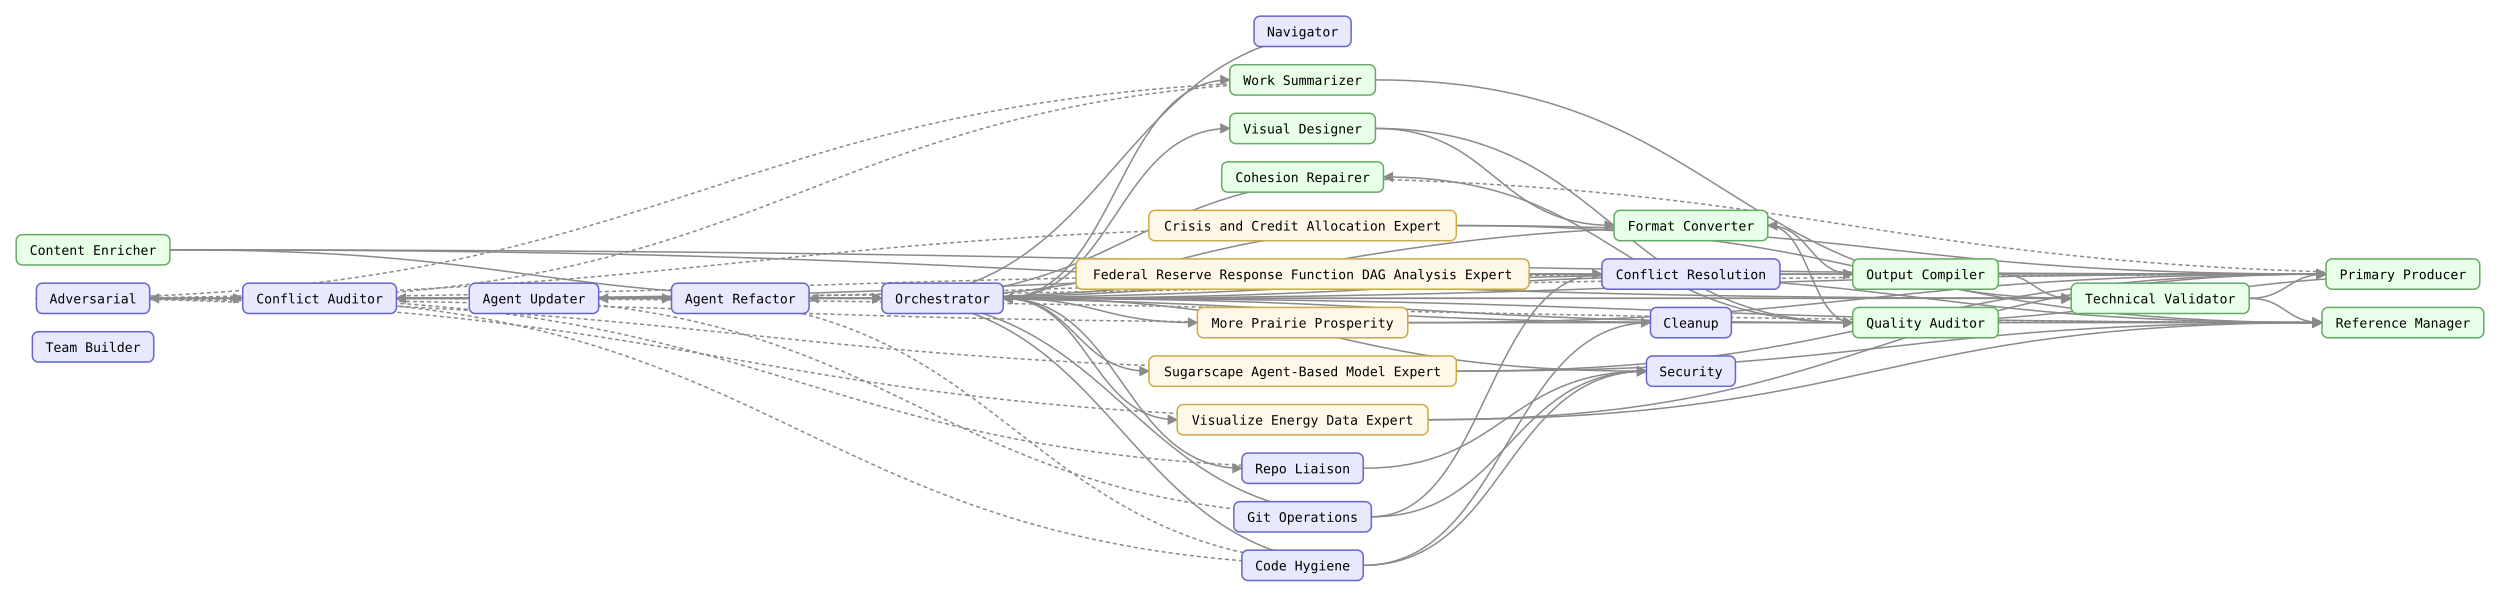
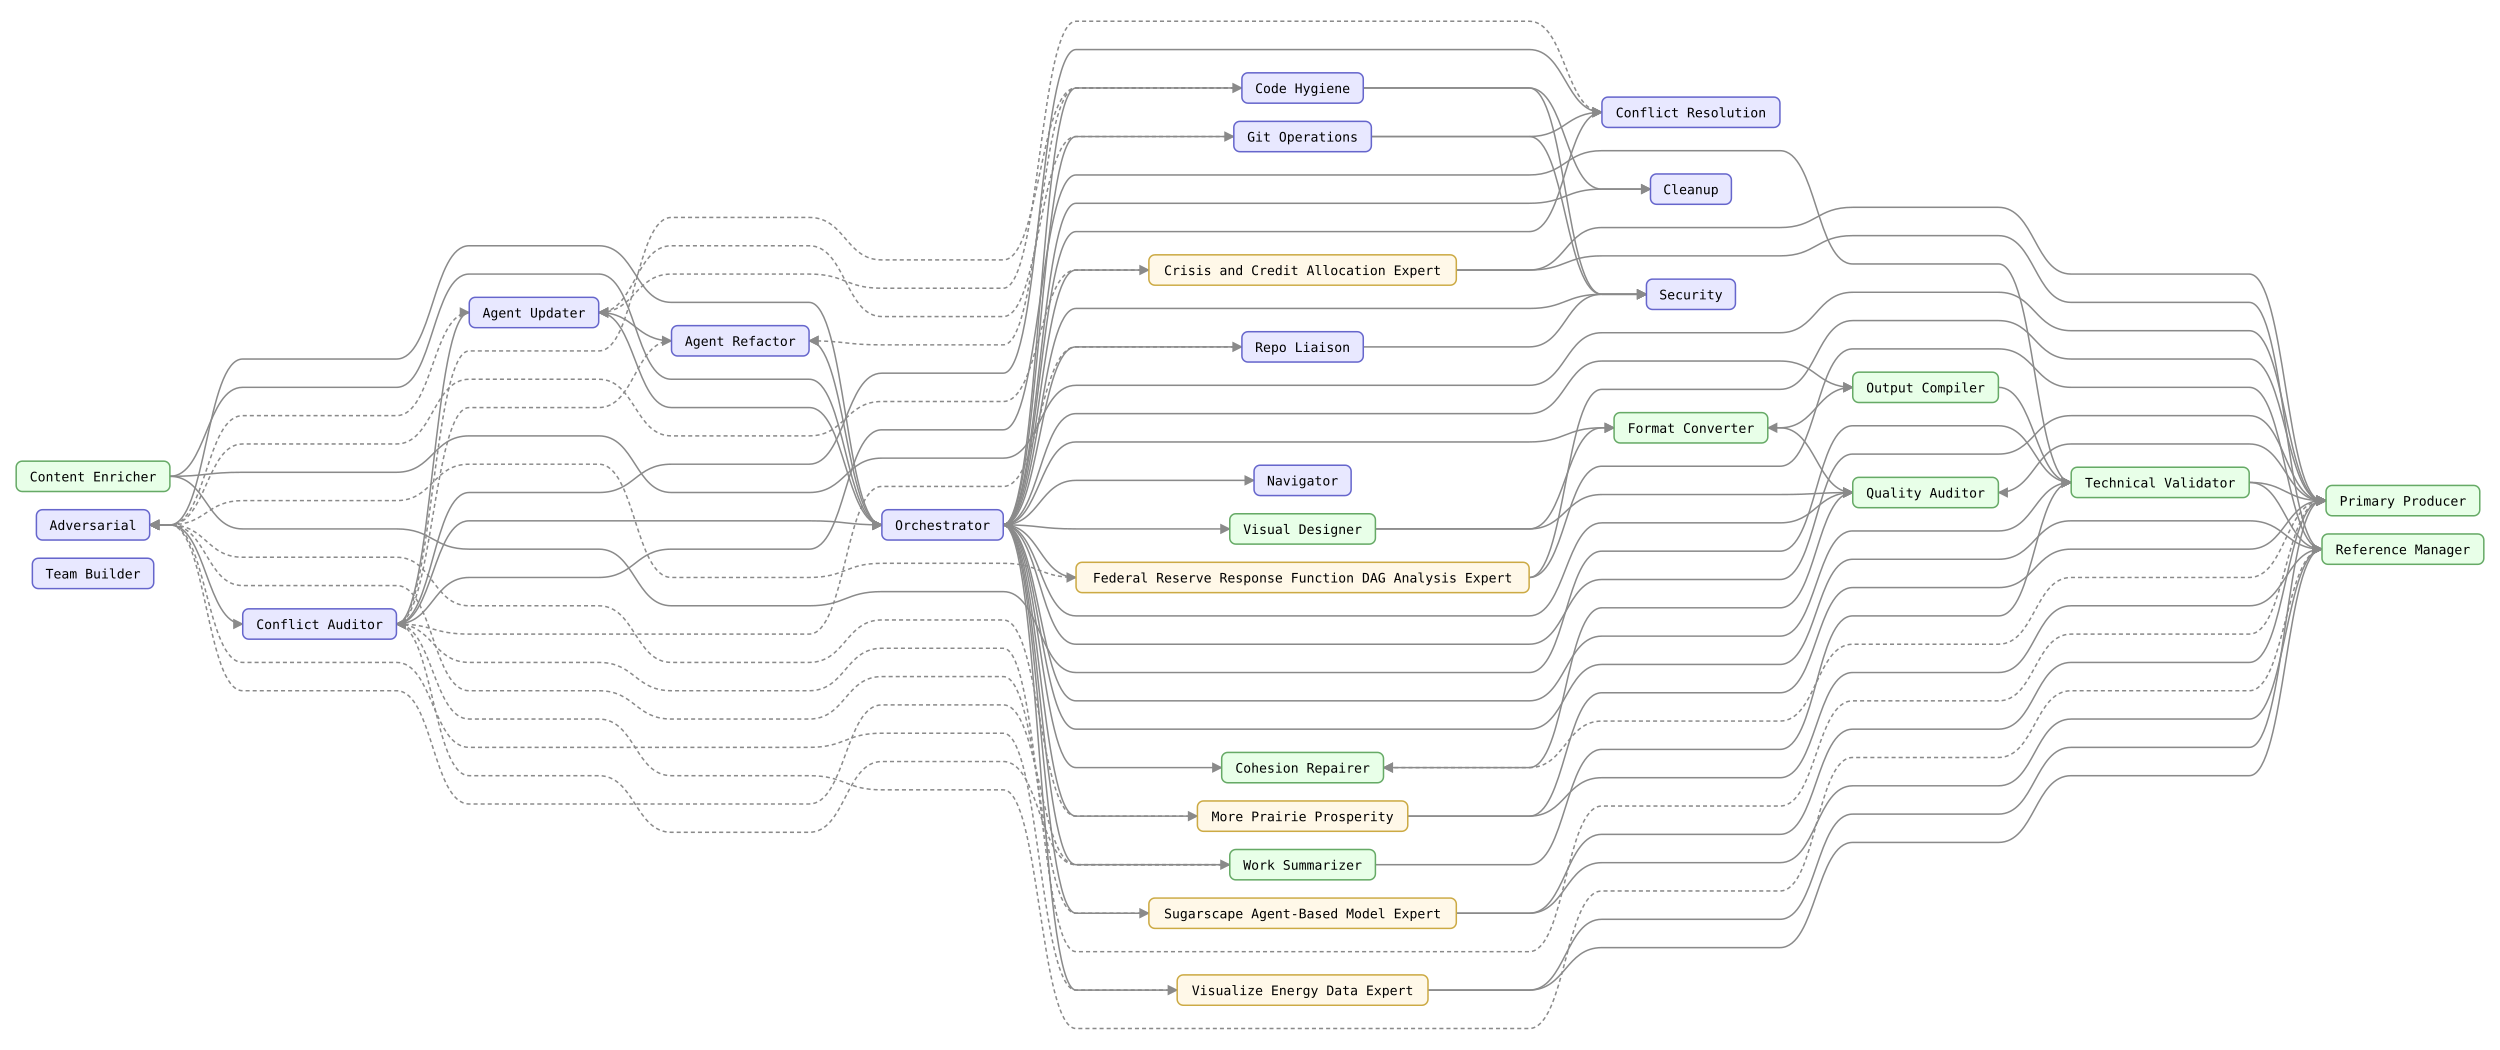
- <svg xmlns="http://www.w3.org/2000/svg" viewBox="0 0 2472 590" width="2472" height="590" font-family="monospace">
+ <svg xmlns="http://www.w3.org/2000/svg" viewBox="0 0 2472 1038" width="2472" height="1038" font-family="monospace">
  <defs>
    <marker id="arrow" viewBox="0 0 10 10" refX="9" refY="5" markerWidth="7" markerHeight="7" orient="auto-start-reverse">
      <polygon points="0,0 10,5 0,10" fill="#8a8a8a" />
    </marker>
  </defs>
-   <path d="M148,295 C194,295 194,295 240,295" fill="none" stroke="#8a8a8a" stroke-width="1.5" marker-end="url(#arrow)" />
-   <path d="M148,295 C510,295 510,295 872,295" fill="none" stroke="#8a8a8a" stroke-width="1.5" marker-start="url(#arrow)" marker-end="url(#arrow)" />
-   <path d="M800,295 C520,295 520,295 240,295" fill="none" stroke="#8a8a8a" stroke-width="1.5" stroke-dasharray="4,3" marker-end="url(#arrow)" />
-   <path d="M800,295 C836,295 836,295 872,295" fill="none" stroke="#8a8a8a" stroke-width="1.5" marker-start="url(#arrow)" marker-end="url(#arrow)" />
-   <path d="M592,295 C314,295 314,295 36,295" fill="none" stroke="#8a8a8a" stroke-width="1.5" stroke-dasharray="4,3" marker-end="url(#arrow)" />
-   <path d="M592,295 C628,295 628,295 664,295" fill="none" stroke="#8a8a8a" stroke-width="1.5" marker-end="url(#arrow)" />
-   <path d="M592,295 C416,295 416,295 240,295" fill="none" stroke="#8a8a8a" stroke-width="1.5" marker-start="url(#arrow)" marker-end="url(#arrow)" />
-   <path d="M592,295 C732,295 732,295 872,295" fill="none" stroke="#8a8a8a" stroke-width="1.5" marker-start="url(#arrow)" marker-end="url(#arrow)" />
-   <path d="M1712,319 C1292,319 1292,295 872,295" fill="none" stroke="#8a8a8a" stroke-width="1.5" marker-start="url(#arrow)" marker-end="url(#arrow)" />
-   <path d="M1348,559 C1006,559 1006,295 664,295" fill="none" stroke="#8a8a8a" stroke-width="1.5" stroke-dasharray="4,3" marker-end="url(#arrow)" />
-   <path d="M1348,559 C1490,559 1490,319 1632,319" fill="none" stroke="#8a8a8a" stroke-width="1.5" marker-end="url(#arrow)" />
-   <path d="M1348,559 C794,559 794,295 240,295" fill="none" stroke="#8a8a8a" stroke-width="1.5" stroke-dasharray="4,3" marker-end="url(#arrow)" />
-   <path d="M1348,559 C1110,559 1110,295 872,295" fill="none" stroke="#8a8a8a" stroke-width="1.5" marker-start="url(#arrow)" marker-end="url(#arrow)" />
-   <path d="M1348,559 C1488,559 1488,367 1628,367" fill="none" stroke="#8a8a8a" stroke-width="1.5" marker-end="url(#arrow)" />
-   <path d="M1368,175 C1120,175 1120,295 872,295" fill="none" stroke="#8a8a8a" stroke-width="1.5" marker-start="url(#arrow)" marker-end="url(#arrow)" />
-   <path d="M1368,175 C1600,175 1600,319 1832,319" fill="none" stroke="#8a8a8a" stroke-width="1.5" marker-start="url(#arrow)" marker-end="url(#arrow)" />
-   <path d="M392,295 C988,295 988,271 1584,271" fill="none" stroke="#8a8a8a" stroke-width="1.5" marker-end="url(#arrow)" />
-   <path d="M392,295 C632,295 632,295 872,295" fill="none" stroke="#8a8a8a" stroke-width="1.5" marker-start="url(#arrow)" marker-end="url(#arrow)" />
-   <path d="M392,295 C1220,295 1220,295 2048,295" fill="none" stroke="#8a8a8a" stroke-width="1.5" marker-start="url(#arrow)" marker-end="url(#arrow)" />
-   <path d="M1760,271 C1112,271 1112,295 464,295" fill="none" stroke="#8a8a8a" stroke-width="1.5" stroke-dasharray="4,3" marker-end="url(#arrow)" />
-   <path d="M1760,271 C1316,271 1316,295 872,295" fill="none" stroke="#8a8a8a" stroke-width="1.5" marker-start="url(#arrow)" marker-end="url(#arrow)" />
-   <path d="M168,247 C520,247 520,295 872,295" fill="none" stroke="#8a8a8a" stroke-width="1.5" marker-end="url(#arrow)" />
-   <path d="M168,247 C1234,247 1234,271 2300,271" fill="none" stroke="#8a8a8a" stroke-width="1.5" marker-end="url(#arrow)" />
-   <path d="M168,247 C1108,247 1108,295 2048,295" fill="none" stroke="#8a8a8a" stroke-width="1.5" marker-end="url(#arrow)" />
-   <path d="M1440,223 C738,223 738,295 36,295" fill="none" stroke="#8a8a8a" stroke-width="1.5" stroke-dasharray="4,3" marker-end="url(#arrow)" />
-   <path d="M1440,223 C1156,223 1156,295 872,295" fill="none" stroke="#8a8a8a" stroke-width="1.5" marker-start="url(#arrow)" marker-end="url(#arrow)" />
-   <path d="M1440,223 C1870,223 1870,271 2300,271" fill="none" stroke="#8a8a8a" stroke-width="1.5" marker-end="url(#arrow)" />
-   <path d="M1440,223 C1868,223 1868,319 2296,319" fill="none" stroke="#8a8a8a" stroke-width="1.5" marker-end="url(#arrow)" />
-   <path d="M1512,271 C774,271 774,295 36,295" fill="none" stroke="#8a8a8a" stroke-width="1.5" stroke-dasharray="4,3" marker-end="url(#arrow)" />
-   <path d="M1512,271 C1192,271 1192,295 872,295" fill="none" stroke="#8a8a8a" stroke-width="1.5" marker-start="url(#arrow)" marker-end="url(#arrow)" />
-   <path d="M1512,271 C1906,271 1906,271 2300,271" fill="none" stroke="#8a8a8a" stroke-width="1.5" marker-end="url(#arrow)" />
-   <path d="M1512,271 C1904,271 1904,319 2296,319" fill="none" stroke="#8a8a8a" stroke-width="1.5" marker-end="url(#arrow)" />
-   <path d="M1748,223 C1310,223 1310,295 872,295" fill="none" stroke="#8a8a8a" stroke-width="1.5" marker-start="url(#arrow)" marker-end="url(#arrow)" />
-   <path d="M1748,223 C1790,223 1790,271 1832,271" fill="none" stroke="#8a8a8a" stroke-width="1.5" marker-start="url(#arrow)" marker-end="url(#arrow)" />
-   <path d="M1748,223 C1790,223 1790,319 1832,319" fill="none" stroke="#8a8a8a" stroke-width="1.5" marker-end="url(#arrow)" />
-   <path d="M1356,511 C910,511 910,295 464,295" fill="none" stroke="#8a8a8a" stroke-width="1.5" stroke-dasharray="4,3" marker-end="url(#arrow)" />
-   <path d="M1356,511 C1470,511 1470,271 1584,271" fill="none" stroke="#8a8a8a" stroke-width="1.5" marker-end="url(#arrow)" />
-   <path d="M1356,511 C1114,511 1114,295 872,295" fill="none" stroke="#8a8a8a" stroke-width="1.5" marker-start="url(#arrow)" marker-end="url(#arrow)" />
-   <path d="M1356,511 C1492,511 1492,367 1628,367" fill="none" stroke="#8a8a8a" stroke-width="1.5" marker-end="url(#arrow)" />
-   <path d="M1336,31 C1104,31 1104,295 872,295" fill="none" stroke="#8a8a8a" stroke-width="1.5" marker-start="url(#arrow)" marker-end="url(#arrow)" />
-   <path d="M992,295 C1412,295 1412,271 1832,271" fill="none" stroke="#8a8a8a" stroke-width="1.5" marker-start="url(#arrow)" marker-end="url(#arrow)" />
-   <path d="M992,295 C1088,295 1088,319 1184,319" fill="none" stroke="#8a8a8a" stroke-width="1.5" marker-start="url(#arrow)" marker-end="url(#arrow)" />
-   <path d="M992,295 C1646,295 1646,271 2300,271" fill="none" stroke="#8a8a8a" stroke-width="1.5" marker-start="url(#arrow)" marker-end="url(#arrow)" />
-   <path d="M992,295 C1412,295 1412,319 1832,319" fill="none" stroke="#8a8a8a" stroke-width="1.5" marker-start="url(#arrow)" marker-end="url(#arrow)" />
-   <path d="M992,295 C1644,295 1644,319 2296,319" fill="none" stroke="#8a8a8a" stroke-width="1.5" marker-start="url(#arrow)" marker-end="url(#arrow)" />
-   <path d="M992,295 C1110,295 1110,463 1228,463" fill="none" stroke="#8a8a8a" stroke-width="1.5" marker-start="url(#arrow)" marker-end="url(#arrow)" />
-   <path d="M992,295 C1310,295 1310,367 1628,367" fill="none" stroke="#8a8a8a" stroke-width="1.5" marker-start="url(#arrow)" marker-end="url(#arrow)" />
-   <path d="M992,295 C1064,295 1064,367 1136,367" fill="none" stroke="#8a8a8a" stroke-width="1.5" marker-start="url(#arrow)" marker-end="url(#arrow)" />
-   <path d="M992,295 C1520,295 1520,295 2048,295" fill="none" stroke="#8a8a8a" stroke-width="1.5" marker-start="url(#arrow)" marker-end="url(#arrow)" />
-   <path d="M992,295 C1104,295 1104,127 1216,127" fill="none" stroke="#8a8a8a" stroke-width="1.5" marker-start="url(#arrow)" marker-end="url(#arrow)" />
-   <path d="M992,295 C1078,295 1078,415 1164,415" fill="none" stroke="#8a8a8a" stroke-width="1.5" marker-start="url(#arrow)" marker-end="url(#arrow)" />
-   <path d="M992,295 C1104,295 1104,79 1216,79" fill="none" stroke="#8a8a8a" stroke-width="1.5" marker-start="url(#arrow)" marker-end="url(#arrow)" />
-   <path d="M1976,271 C2012,271 2012,295 2048,295" fill="none" stroke="#8a8a8a" stroke-width="1.5" marker-end="url(#arrow)" />
-   <path d="M1392,319 C714,319 714,295 36,295" fill="none" stroke="#8a8a8a" stroke-width="1.5" stroke-dasharray="4,3" marker-end="url(#arrow)" />
-   <path d="M1392,319 C1846,319 1846,271 2300,271" fill="none" stroke="#8a8a8a" stroke-width="1.5" marker-end="url(#arrow)" />
-   <path d="M1392,319 C1844,319 1844,319 2296,319" fill="none" stroke="#8a8a8a" stroke-width="1.5" marker-end="url(#arrow)" />
-   <path d="M2452,271 C1830,271 1830,175 1208,175" fill="none" stroke="#8a8a8a" stroke-width="1.5" stroke-dasharray="4,3" marker-end="url(#arrow)" />
-   <path d="M2452,271 C1346,271 1346,295 240,295" fill="none" stroke="#8a8a8a" stroke-width="1.5" stroke-dasharray="4,3" marker-end="url(#arrow)" />
-   <path d="M2452,271 C2142,271 2142,319 1832,319" fill="none" stroke="#8a8a8a" stroke-width="1.5" marker-start="url(#arrow)" marker-end="url(#arrow)" />
-   <path d="M2456,319 C1348,319 1348,295 240,295" fill="none" stroke="#8a8a8a" stroke-width="1.5" stroke-dasharray="4,3" marker-end="url(#arrow)" />
-   <path d="M1348,463 C794,463 794,295 240,295" fill="none" stroke="#8a8a8a" stroke-width="1.5" stroke-dasharray="4,3" marker-end="url(#arrow)" />
-   <path d="M1348,463 C1488,463 1488,367 1628,367" fill="none" stroke="#8a8a8a" stroke-width="1.5" marker-end="url(#arrow)" />
-   <path d="M1440,367 C738,367 738,295 36,295" fill="none" stroke="#8a8a8a" stroke-width="1.5" stroke-dasharray="4,3" marker-end="url(#arrow)" />
-   <path d="M1440,367 C1870,367 1870,271 2300,271" fill="none" stroke="#8a8a8a" stroke-width="1.5" marker-end="url(#arrow)" />
-   <path d="M1440,367 C1868,367 1868,319 2296,319" fill="none" stroke="#8a8a8a" stroke-width="1.5" marker-end="url(#arrow)" />
-   <path d="M2224,295 C2262,295 2262,271 2300,271" fill="none" stroke="#8a8a8a" stroke-width="1.5" marker-end="url(#arrow)" />
-   <path d="M2224,295 C2260,295 2260,319 2296,319" fill="none" stroke="#8a8a8a" stroke-width="1.5" marker-end="url(#arrow)" />
-   <path d="M1360,127 C1478,127 1478,223 1596,223" fill="none" stroke="#8a8a8a" stroke-width="1.5" marker-end="url(#arrow)" />
-   <path d="M1360,127 C1596,127 1596,319 1832,319" fill="none" stroke="#8a8a8a" stroke-width="1.5" marker-end="url(#arrow)" />
-   <path d="M1412,415 C724,415 724,295 36,295" fill="none" stroke="#8a8a8a" stroke-width="1.5" stroke-dasharray="4,3" marker-end="url(#arrow)" />
-   <path d="M1412,415 C1856,415 1856,271 2300,271" fill="none" stroke="#8a8a8a" stroke-width="1.5" marker-end="url(#arrow)" />
-   <path d="M1412,415 C1854,415 1854,319 2296,319" fill="none" stroke="#8a8a8a" stroke-width="1.5" marker-end="url(#arrow)" />
-   <path d="M1360,79 C698,79 698,295 36,295" fill="none" stroke="#8a8a8a" stroke-width="1.5" stroke-dasharray="4,3" marker-end="url(#arrow)" />
-   <path d="M1360,79 C800,79 800,295 240,295" fill="none" stroke="#8a8a8a" stroke-width="1.5" stroke-dasharray="4,3" marker-end="url(#arrow)" />
-   <path d="M1360,79 C1704,79 1704,295 2048,295" fill="none" stroke="#8a8a8a" stroke-width="1.5" marker-end="url(#arrow)" />
-   <rect x="36" y="280" width="112" height="30" rx="6" fill="#e8e8ff" stroke="#6666cc" stroke-width="1.5" />
-   <text x="92" y="300" font-size="13" text-anchor="middle" fill="#000000">Adversarial</text>
-   <rect x="664" y="280" width="136" height="30" rx="6" fill="#e8e8ff" stroke="#6666cc" stroke-width="1.5" />
-   <text x="732" y="300" font-size="13" text-anchor="middle" fill="#000000">Agent Refactor</text>
-   <rect x="464" y="280" width="128" height="30" rx="6" fill="#e8e8ff" stroke="#6666cc" stroke-width="1.5" />
-   <text x="528" y="300" font-size="13" text-anchor="middle" fill="#000000">Agent Updater</text>
-   <rect x="1632" y="304" width="80" height="30" rx="6" fill="#e8e8ff" stroke="#6666cc" stroke-width="1.5" />
-   <text x="1672" y="324" font-size="13" text-anchor="middle" fill="#000000">Cleanup</text>
-   <rect x="1228" y="544" width="120" height="30" rx="6" fill="#e8e8ff" stroke="#6666cc" stroke-width="1.5" />
-   <text x="1288" y="564" font-size="13" text-anchor="middle" fill="#000000">Code Hygiene</text>
-   <rect x="1208" y="160" width="160" height="30" rx="6" fill="#e8ffe8" stroke="#66aa66" stroke-width="1.5" />
-   <text x="1288" y="180" font-size="13" text-anchor="middle" fill="#000000">Cohesion Repairer</text>
-   <rect x="240" y="280" width="152" height="30" rx="6" fill="#e8e8ff" stroke="#6666cc" stroke-width="1.5" />
-   <text x="316" y="300" font-size="13" text-anchor="middle" fill="#000000">Conflict Auditor</text>
-   <rect x="1584" y="256" width="176" height="30" rx="6" fill="#e8e8ff" stroke="#6666cc" stroke-width="1.5" />
-   <text x="1672" y="276" font-size="13" text-anchor="middle" fill="#000000">Conflict Resolution</text>
-   <rect x="16" y="232" width="152" height="30" rx="6" fill="#e8ffe8" stroke="#66aa66" stroke-width="1.5" />
-   <text x="92" y="252" font-size="13" text-anchor="middle" fill="#000000">Content Enricher</text>
-   <rect x="1136" y="208" width="304" height="30" rx="6" fill="#fff8e8" stroke="#ccaa44" stroke-width="1.5" />
-   <text x="1288" y="228" font-size="13" text-anchor="middle" fill="#000000">Crisis and Credit Allocation Expert</text>
-   <rect x="1064" y="256" width="448" height="30" rx="6" fill="#fff8e8" stroke="#ccaa44" stroke-width="1.5" />
-   <text x="1288" y="276" font-size="13" text-anchor="middle" fill="#000000">Federal Reserve Response Function DAG Analysis Expert</text>
-   <rect x="1596" y="208" width="152" height="30" rx="6" fill="#e8ffe8" stroke="#66aa66" stroke-width="1.5" />
-   <text x="1672" y="228" font-size="13" text-anchor="middle" fill="#000000">Format Converter</text>
-   <rect x="1220" y="496" width="136" height="30" rx="6" fill="#e8e8ff" stroke="#6666cc" stroke-width="1.5" />
-   <text x="1288" y="516" font-size="13" text-anchor="middle" fill="#000000">Git Operations</text>
-   <rect x="1240" y="16" width="96" height="30" rx="6" fill="#e8e8ff" stroke="#6666cc" stroke-width="1.5" />
-   <text x="1288" y="36" font-size="13" text-anchor="middle" fill="#000000">Navigator</text>
-   <rect x="872" y="280" width="120" height="30" rx="6" fill="#e8e8ff" stroke="#6666cc" stroke-width="1.5" />
-   <text x="932" y="300" font-size="13" text-anchor="middle" fill="#000000">Orchestrator</text>
-   <rect x="1832" y="256" width="144" height="30" rx="6" fill="#e8ffe8" stroke="#66aa66" stroke-width="1.5" />
-   <text x="1904" y="276" font-size="13" text-anchor="middle" fill="#000000">Output Compiler</text>
-   <rect x="1184" y="304" width="208" height="30" rx="6" fill="#fff8e8" stroke="#ccaa44" stroke-width="1.5" />
-   <text x="1288" y="324" font-size="13" text-anchor="middle" fill="#000000">More Prairie Prosperity</text>
-   <rect x="2300" y="256" width="152" height="30" rx="6" fill="#e8ffe8" stroke="#66aa66" stroke-width="1.5" />
-   <text x="2376" y="276" font-size="13" text-anchor="middle" fill="#000000">Primary Producer</text>
-   <rect x="1832" y="304" width="144" height="30" rx="6" fill="#e8ffe8" stroke="#66aa66" stroke-width="1.5" />
-   <text x="1904" y="324" font-size="13" text-anchor="middle" fill="#000000">Quality Auditor</text>
-   <rect x="2296" y="304" width="160" height="30" rx="6" fill="#e8ffe8" stroke="#66aa66" stroke-width="1.5" />
-   <text x="2376" y="324" font-size="13" text-anchor="middle" fill="#000000">Reference Manager</text>
-   <rect x="1228" y="448" width="120" height="30" rx="6" fill="#e8e8ff" stroke="#6666cc" stroke-width="1.5" />
-   <text x="1288" y="468" font-size="13" text-anchor="middle" fill="#000000">Repo Liaison</text>
-   <rect x="1628" y="352" width="88" height="30" rx="6" fill="#e8e8ff" stroke="#6666cc" stroke-width="1.5" />
-   <text x="1672" y="372" font-size="13" text-anchor="middle" fill="#000000">Security</text>
-   <rect x="1136" y="352" width="304" height="30" rx="6" fill="#fff8e8" stroke="#ccaa44" stroke-width="1.5" />
-   <text x="1288" y="372" font-size="13" text-anchor="middle" fill="#000000">Sugarscape Agent-Based Model Expert</text>
-   <rect x="32" y="328" width="120" height="30" rx="6" fill="#e8e8ff" stroke="#6666cc" stroke-width="1.5" />
-   <text x="92" y="348" font-size="13" text-anchor="middle" fill="#000000">Team Builder</text>
-   <rect x="2048" y="280" width="176" height="30" rx="6" fill="#e8ffe8" stroke="#66aa66" stroke-width="1.5" />
-   <text x="2136" y="300" font-size="13" text-anchor="middle" fill="#000000">Technical Validator</text>
-   <rect x="1216" y="112" width="144" height="30" rx="6" fill="#e8ffe8" stroke="#66aa66" stroke-width="1.5" />
-   <text x="1288" y="132" font-size="13" text-anchor="middle" fill="#000000">Visual Designer</text>
-   <rect x="1164" y="400" width="248" height="30" rx="6" fill="#fff8e8" stroke="#ccaa44" stroke-width="1.5" />
-   <text x="1288" y="420" font-size="13" text-anchor="middle" fill="#000000">Visualize Energy Data Expert</text>
-   <rect x="1216" y="64" width="144" height="30" rx="6" fill="#e8ffe8" stroke="#66aa66" stroke-width="1.5" />
-   <text x="1288" y="84" font-size="13" text-anchor="middle" fill="#000000">Work Summarizer</text>
+   <path d="M148,519 L168,519 C204,519 204,617 240,617" fill="none" stroke="#8a8a8a" stroke-width="1.5" marker-end="url(#arrow)" />
+   <path d="M148,519 L168,519 C204,519 204,355 240,355 L392,355 C428,355 428,243 464,243 L592,243 C628,243 628,299 664,299 L800,299 C836,299 836,519 872,519" fill="none" stroke="#8a8a8a" stroke-width="1.5" marker-start="url(#arrow)" marker-end="url(#arrow)" />
+   <path d="M664,337 C628,337 628,403 592,403 L464,403 C428,403 428,617 392,617" fill="none" stroke="#8a8a8a" stroke-width="1.5" stroke-dasharray="4,3" marker-end="url(#arrow)" />
+   <path d="M800,337 C836,337 836,519 872,519" fill="none" stroke="#8a8a8a" stroke-width="1.5" marker-start="url(#arrow)" marker-end="url(#arrow)" />
+   <path d="M464,309 C428,309 428,411 392,411 L240,411 C204,411 204,519 168,519 L148,519" fill="none" stroke="#8a8a8a" stroke-width="1.5" stroke-dasharray="4,3" marker-end="url(#arrow)" />
+   <path d="M592,309 C628,309 628,337 664,337" fill="none" stroke="#8a8a8a" stroke-width="1.5" marker-end="url(#arrow)" />
+   <path d="M464,309 C428,309 428,617 392,617" fill="none" stroke="#8a8a8a" stroke-width="1.5" marker-start="url(#arrow)" marker-end="url(#arrow)" />
+   <path d="M592,309 C628,309 628,403 664,403 L800,403 C836,403 836,519 872,519" fill="none" stroke="#8a8a8a" stroke-width="1.5" marker-start="url(#arrow)" marker-end="url(#arrow)" />
+   <path d="M1632,187 L1584,187 C1548,187 1548,201 1512,201 L1064,201 C1028,201 1028,519 992,519" fill="none" stroke="#8a8a8a" stroke-width="1.5" marker-start="url(#arrow)" marker-end="url(#arrow)" />
+   <path d="M1228,87 L1064,87 C1028,87 1028,341 992,341 L872,341 C836,341 836,337 800,337" fill="none" stroke="#8a8a8a" stroke-width="1.5" stroke-dasharray="4,3" marker-end="url(#arrow)" />
+   <path d="M1348,87 L1512,87 C1548,87 1548,187 1584,187 L1632,187" fill="none" stroke="#8a8a8a" stroke-width="1.5" marker-end="url(#arrow)" />
+   <path d="M1228,87 L1064,87 C1028,87 1028,257 992,257 L872,257 C836,257 836,215 800,215 L664,215 C628,215 628,347 592,347 L464,347 C428,347 428,617 392,617" fill="none" stroke="#8a8a8a" stroke-width="1.5" stroke-dasharray="4,3" marker-end="url(#arrow)" />
+   <path d="M1228,87 L1064,87 C1028,87 1028,519 992,519" fill="none" stroke="#8a8a8a" stroke-width="1.5" marker-start="url(#arrow)" marker-end="url(#arrow)" />
+   <path d="M1348,87 L1512,87 C1548,87 1548,291 1584,291 L1628,291" fill="none" stroke="#8a8a8a" stroke-width="1.5" marker-end="url(#arrow)" />
+   <path d="M1208,759 L1064,759 C1028,759 1028,519 992,519" fill="none" stroke="#8a8a8a" stroke-width="1.5" marker-start="url(#arrow)" marker-end="url(#arrow)" />
+   <path d="M1368,759 L1512,759 C1548,759 1548,601 1584,601 L1760,601 C1796,601 1796,487 1832,487" fill="none" stroke="#8a8a8a" stroke-width="1.5" marker-start="url(#arrow)" marker-end="url(#arrow)" />
+   <path d="M392,617 C428,617 428,487 464,487 L592,487 C628,487 628,459 664,459 L800,459 C836,459 836,369 872,369 L992,369 C1028,369 1028,49 1064,49 L1512,49 C1548,49 1548,111 1584,111" fill="none" stroke="#8a8a8a" stroke-width="1.5" marker-end="url(#arrow)" />
+   <path d="M392,617 C428,617 428,515 464,515 L592,515 L664,515 L800,515 C836,515 836,519 872,519" fill="none" stroke="#8a8a8a" stroke-width="1.5" marker-start="url(#arrow)" marker-end="url(#arrow)" />
+   <path d="M392,617 C428,617 428,571 464,571 L592,571 C628,571 628,543 664,543 L800,543 C836,543 836,425 872,425 L992,425 C1028,425 1028,173 1064,173 L1512,173 C1548,173 1548,149 1584,149 L1760,149 C1796,149 1796,261 1832,261 L1976,261 C2012,261 2012,477 2048,477" fill="none" stroke="#8a8a8a" stroke-width="1.5" marker-start="url(#arrow)" marker-end="url(#arrow)" />
+   <path d="M1584,111 C1548,111 1548,21 1512,21 L1064,21 C1028,21 1028,285 992,285 L872,285 C836,285 836,271 800,271 L664,271 C628,271 628,309 592,309" fill="none" stroke="#8a8a8a" stroke-width="1.5" stroke-dasharray="4,3" marker-end="url(#arrow)" />
+   <path d="M1584,111 C1548,111 1548,229 1512,229 L1064,229 C1028,229 1028,519 992,519" fill="none" stroke="#8a8a8a" stroke-width="1.5" marker-start="url(#arrow)" marker-end="url(#arrow)" />
+   <path d="M168,471 C204,471 204,383 240,383 L392,383 C428,383 428,271 464,271 L592,271 C628,271 628,375 664,375 L800,375 C836,375 836,519 872,519" fill="none" stroke="#8a8a8a" stroke-width="1.5" marker-end="url(#arrow)" />
+   <path d="M168,471 C204,471 204,467 240,467 L392,467 C428,467 428,431 464,431 L592,431 C628,431 628,487 664,487 L800,487 C836,487 836,453 872,453 L992,453 C1028,453 1028,381 1064,381 L1512,381 C1548,381 1548,329 1584,329 L1760,329 C1796,329 1796,289 1832,289 L1976,289 C2012,289 2012,327 2048,327 L2224,327 C2260,327 2260,495 2296,495 L2300,495" fill="none" stroke="#8a8a8a" stroke-width="1.5" marker-end="url(#arrow)" />
+   <path d="M168,471 C204,471 204,523 240,523 L392,523 C428,523 428,543 464,543 L592,543 C628,543 628,599 664,599 L800,599 C836,599 836,585 872,585 L992,585 C1028,585 1028,665 1064,665 L1512,665 C1548,665 1548,545 1584,545 L1760,545 C1796,545 1796,421 1832,421 L1976,421 C2012,421 2012,477 2048,477" fill="none" stroke="#8a8a8a" stroke-width="1.5" marker-end="url(#arrow)" />
+   <path d="M1136,267 L1064,267 C1028,267 1028,397 992,397 L872,397 C836,397 836,431 800,431 L664,431 C628,431 628,375 592,375 L464,375 C428,375 428,439 392,439 L240,439 C204,439 204,519 168,519 L148,519" fill="none" stroke="#8a8a8a" stroke-width="1.5" stroke-dasharray="4,3" marker-end="url(#arrow)" />
+   <path d="M1136,267 L1064,267 C1028,267 1028,519 992,519" fill="none" stroke="#8a8a8a" stroke-width="1.5" marker-start="url(#arrow)" marker-end="url(#arrow)" />
+   <path d="M1440,267 L1512,267 C1548,267 1548,225 1584,225 L1760,225 C1796,225 1796,205 1832,205 L1976,205 C2012,205 2012,271 2048,271 L2224,271 C2260,271 2260,495 2296,495 L2300,495" fill="none" stroke="#8a8a8a" stroke-width="1.5" marker-end="url(#arrow)" />
+   <path d="M1440,267 L1512,267 C1548,267 1548,253 1584,253 L1760,253 C1796,253 1796,233 1832,233 L1976,233 C2012,233 2012,299 2048,299 L2224,299 C2260,299 2260,543 2296,543" fill="none" stroke="#8a8a8a" stroke-width="1.5" marker-end="url(#arrow)" />
+   <path d="M1064,571 C1028,571 1028,557 992,557 L872,557 C836,557 836,571 800,571 L664,571 C628,571 628,459 592,459 L464,459 C428,459 428,495 392,495 L240,495 C204,495 204,519 168,519 L148,519" fill="none" stroke="#8a8a8a" stroke-width="1.5" stroke-dasharray="4,3" marker-end="url(#arrow)" />
+   <path d="M1064,571 C1028,571 1028,519 992,519" fill="none" stroke="#8a8a8a" stroke-width="1.5" marker-start="url(#arrow)" marker-end="url(#arrow)" />
+   <path d="M1512,571 C1548,571 1548,385 1584,385 L1760,385 C1796,385 1796,317 1832,317 L1976,317 C2012,317 2012,355 2048,355 L2224,355 C2260,355 2260,495 2296,495 L2300,495" fill="none" stroke="#8a8a8a" stroke-width="1.5" marker-end="url(#arrow)" />
+   <path d="M1512,571 C1548,571 1548,461 1584,461 L1760,461 C1796,461 1796,345 1832,345 L1976,345 C2012,345 2012,383 2048,383 L2224,383 C2260,383 2260,543 2296,543" fill="none" stroke="#8a8a8a" stroke-width="1.5" marker-end="url(#arrow)" />
+   <path d="M1596,423 L1584,423 C1548,423 1548,437 1512,437 L1064,437 C1028,437 1028,519 992,519" fill="none" stroke="#8a8a8a" stroke-width="1.5" marker-start="url(#arrow)" marker-end="url(#arrow)" />
+   <path d="M1748,423 L1760,423 C1796,423 1796,383 1832,383" fill="none" stroke="#8a8a8a" stroke-width="1.5" marker-start="url(#arrow)" marker-end="url(#arrow)" />
+   <path d="M1748,423 L1760,423 C1796,423 1796,487 1832,487" fill="none" stroke="#8a8a8a" stroke-width="1.5" marker-end="url(#arrow)" />
+   <path d="M1220,135 L1064,135 C1028,135 1028,313 992,313 L872,313 C836,313 836,243 800,243 L664,243 C628,243 628,309 592,309" fill="none" stroke="#8a8a8a" stroke-width="1.5" stroke-dasharray="4,3" marker-end="url(#arrow)" />
+   <path d="M1356,135 L1512,135 C1548,135 1548,111 1584,111" fill="none" stroke="#8a8a8a" stroke-width="1.5" marker-end="url(#arrow)" />
+   <path d="M1220,135 L1064,135 C1028,135 1028,519 992,519" fill="none" stroke="#8a8a8a" stroke-width="1.5" marker-start="url(#arrow)" marker-end="url(#arrow)" />
+   <path d="M1356,135 L1512,135 C1548,135 1548,291 1584,291 L1628,291" fill="none" stroke="#8a8a8a" stroke-width="1.5" marker-end="url(#arrow)" />
+   <path d="M1240,475 L1064,475 C1028,475 1028,519 992,519" fill="none" stroke="#8a8a8a" stroke-width="1.5" marker-start="url(#arrow)" marker-end="url(#arrow)" />
+   <path d="M992,519 C1028,519 1028,409 1064,409 L1512,409 C1548,409 1548,357 1584,357 L1760,357 C1796,357 1796,383 1832,383" fill="none" stroke="#8a8a8a" stroke-width="1.5" marker-start="url(#arrow)" marker-end="url(#arrow)" />
+   <path d="M992,519 C1028,519 1028,807 1064,807 L1184,807" fill="none" stroke="#8a8a8a" stroke-width="1.5" marker-start="url(#arrow)" marker-end="url(#arrow)" />
+   <path d="M992,519 C1028,519 1028,637 1064,637 L1512,637 C1548,637 1548,573 1584,573 L1760,573 C1796,573 1796,449 1832,449 L1976,449 C2012,449 2012,411 2048,411 L2224,411 C2260,411 2260,495 2296,495 L2300,495" fill="none" stroke="#8a8a8a" stroke-width="1.5" marker-start="url(#arrow)" marker-end="url(#arrow)" />
+   <path d="M992,519 C1028,519 1028,609 1064,609 L1512,609 C1548,609 1548,517 1584,517 L1760,517 C1796,517 1796,487 1832,487" fill="none" stroke="#8a8a8a" stroke-width="1.5" marker-start="url(#arrow)" marker-end="url(#arrow)" />
+   <path d="M992,519 C1028,519 1028,721 1064,721 L1512,721 C1548,721 1548,657 1584,657 L1760,657 C1796,657 1796,553 1832,553 L1976,553 C2012,553 2012,515 2048,515 L2224,515 C2260,515 2260,543 2296,543" fill="none" stroke="#8a8a8a" stroke-width="1.5" marker-start="url(#arrow)" marker-end="url(#arrow)" />
+   <path d="M992,519 C1028,519 1028,343 1064,343 L1228,343" fill="none" stroke="#8a8a8a" stroke-width="1.5" marker-start="url(#arrow)" marker-end="url(#arrow)" />
+   <path d="M992,519 C1028,519 1028,305 1064,305 L1512,305 C1548,305 1548,291 1584,291 L1628,291" fill="none" stroke="#8a8a8a" stroke-width="1.5" marker-start="url(#arrow)" marker-end="url(#arrow)" />
+   <path d="M992,519 C1028,519 1028,903 1064,903 L1136,903" fill="none" stroke="#8a8a8a" stroke-width="1.5" marker-start="url(#arrow)" marker-end="url(#arrow)" />
+   <path d="M992,519 C1028,519 1028,693 1064,693 L1512,693 C1548,693 1548,629 1584,629 L1760,629 C1796,629 1796,525 1832,525 L1976,525 C2012,525 2012,477 2048,477" fill="none" stroke="#8a8a8a" stroke-width="1.5" marker-start="url(#arrow)" marker-end="url(#arrow)" />
+   <path d="M992,519 C1028,519 1028,523 1064,523 L1216,523" fill="none" stroke="#8a8a8a" stroke-width="1.5" marker-start="url(#arrow)" marker-end="url(#arrow)" />
+   <path d="M992,519 C1028,519 1028,979 1064,979 L1164,979" fill="none" stroke="#8a8a8a" stroke-width="1.5" marker-start="url(#arrow)" marker-end="url(#arrow)" />
+   <path d="M992,519 C1028,519 1028,855 1064,855 L1216,855" fill="none" stroke="#8a8a8a" stroke-width="1.5" marker-start="url(#arrow)" marker-end="url(#arrow)" />
+   <path d="M1976,383 C2012,383 2012,477 2048,477" fill="none" stroke="#8a8a8a" stroke-width="1.5" marker-end="url(#arrow)" />
+   <path d="M1184,807 L1064,807 C1028,807 1028,613 992,613 L872,613 C836,613 836,655 800,655 L664,655 C628,655 628,599 592,599 L464,599 C428,599 428,551 392,551 L240,551 C204,551 204,519 168,519 L148,519" fill="none" stroke="#8a8a8a" stroke-width="1.5" stroke-dasharray="4,3" marker-end="url(#arrow)" />
+   <path d="M1392,807 L1512,807 C1548,807 1548,685 1584,685 L1760,685 C1796,685 1796,581 1832,581 L1976,581 C2012,581 2012,543 2048,543 L2224,543 C2260,543 2260,495 2296,495 L2300,495" fill="none" stroke="#8a8a8a" stroke-width="1.5" marker-end="url(#arrow)" />
+   <path d="M1392,807 L1512,807 C1548,807 1548,769 1584,769 L1760,769 C1796,769 1796,665 1832,665 L1976,665 C2012,665 2012,599 2048,599 L2224,599 C2260,599 2260,543 2296,543" fill="none" stroke="#8a8a8a" stroke-width="1.5" marker-end="url(#arrow)" />
+   <path d="M2300,495 L2296,495 C2260,495 2260,571 2224,571 L2048,571 C2012,571 2012,637 1976,637 L1832,637 C1796,637 1796,713 1760,713 L1584,713 C1548,713 1548,759 1512,759 L1368,759" fill="none" stroke="#8a8a8a" stroke-width="1.5" stroke-dasharray="4,3" marker-end="url(#arrow)" />
+   <path d="M2300,495 L2296,495 C2260,495 2260,627 2224,627 L2048,627 C2012,627 2012,693 1976,693 L1832,693 C1796,693 1796,797 1760,797 L1584,797 C1548,797 1548,941 1512,941 L1064,941 C1028,941 1028,641 992,641 L872,641 C836,641 836,683 800,683 L664,683 C628,683 628,655 592,655 L464,655 C428,655 428,617 392,617" fill="none" stroke="#8a8a8a" stroke-width="1.5" stroke-dasharray="4,3" marker-end="url(#arrow)" />
+   <path d="M2300,495 L2296,495 C2260,495 2260,439 2224,439 L2048,439 C2012,439 2012,487 1976,487" fill="none" stroke="#8a8a8a" stroke-width="1.5" marker-start="url(#arrow)" marker-end="url(#arrow)" />
+   <path d="M2296,543 C2260,543 2260,683 2224,683 L2048,683 C2012,683 2012,749 1976,749 L1832,749 C1796,749 1796,881 1760,881 L1584,881 C1548,881 1548,1017 1512,1017 L1064,1017 C1028,1017 1028,781 992,781 L872,781 C836,781 836,767 800,767 L664,767 C628,767 628,711 592,711 L464,711 C428,711 428,617 392,617" fill="none" stroke="#8a8a8a" stroke-width="1.5" stroke-dasharray="4,3" marker-end="url(#arrow)" />
+   <path d="M1228,343 L1064,343 C1028,343 1028,481 992,481 L872,481 C836,481 836,627 800,627 L664,627 L592,627 L464,627 C428,627 428,617 392,617" fill="none" stroke="#8a8a8a" stroke-width="1.5" stroke-dasharray="4,3" marker-end="url(#arrow)" />
+   <path d="M1348,343 L1512,343 C1548,343 1548,291 1584,291 L1628,291" fill="none" stroke="#8a8a8a" stroke-width="1.5" marker-end="url(#arrow)" />
+   <path d="M1136,903 L1064,903 C1028,903 1028,669 992,669 L872,669 C836,669 836,711 800,711 L664,711 C628,711 628,683 592,683 L464,683 C428,683 428,579 392,579 L240,579 C204,579 204,519 168,519 L148,519" fill="none" stroke="#8a8a8a" stroke-width="1.5" stroke-dasharray="4,3" marker-end="url(#arrow)" />
+   <path d="M1440,903 L1512,903 C1548,903 1548,825 1584,825 L1760,825 C1796,825 1796,721 1832,721 L1976,721 C2012,721 2012,655 2048,655 L2224,655 C2260,655 2260,495 2296,495 L2300,495" fill="none" stroke="#8a8a8a" stroke-width="1.5" marker-end="url(#arrow)" />
+   <path d="M1440,903 L1512,903 C1548,903 1548,853 1584,853 L1760,853 C1796,853 1796,777 1832,777 L1976,777 C2012,777 2012,711 2048,711 L2224,711 C2260,711 2260,543 2296,543" fill="none" stroke="#8a8a8a" stroke-width="1.5" marker-end="url(#arrow)" />
+   <path d="M2224,477 C2260,477 2260,495 2296,495 L2300,495" fill="none" stroke="#8a8a8a" stroke-width="1.5" marker-end="url(#arrow)" />
+   <path d="M2224,477 C2260,477 2260,543 2296,543" fill="none" stroke="#8a8a8a" stroke-width="1.5" marker-end="url(#arrow)" />
+   <path d="M1360,523 L1512,523 C1548,523 1548,423 1584,423 L1596,423" fill="none" stroke="#8a8a8a" stroke-width="1.5" marker-end="url(#arrow)" />
+   <path d="M1360,523 L1512,523 C1548,523 1548,489 1584,489 L1760,489 C1796,489 1796,487 1832,487" fill="none" stroke="#8a8a8a" stroke-width="1.5" marker-end="url(#arrow)" />
+   <path d="M1164,979 L1064,979 C1028,979 1028,725 992,725 L872,725 C836,725 836,739 800,739 L664,739 L592,739 L464,739 C428,739 428,655 392,655 L240,655 C204,655 204,519 168,519 L148,519" fill="none" stroke="#8a8a8a" stroke-width="1.5" stroke-dasharray="4,3" marker-end="url(#arrow)" />
+   <path d="M1412,979 L1512,979 C1548,979 1548,909 1584,909 L1760,909 C1796,909 1796,805 1832,805 L1976,805 C2012,805 2012,739 2048,739 L2224,739 C2260,739 2260,495 2296,495 L2300,495" fill="none" stroke="#8a8a8a" stroke-width="1.5" marker-end="url(#arrow)" />
+   <path d="M1412,979 L1512,979 C1548,979 1548,937 1584,937 L1760,937 C1796,937 1796,833 1832,833 L1976,833 C2012,833 2012,767 2048,767 L2224,767 C2260,767 2260,543 2296,543" fill="none" stroke="#8a8a8a" stroke-width="1.5" marker-end="url(#arrow)" />
+   <path d="M1216,855 L1064,855 C1028,855 1028,697 992,697 L872,697 C836,697 836,795 800,795 L664,795 L592,795 L464,795 C428,795 428,683 392,683 L240,683 C204,683 204,519 168,519 L148,519" fill="none" stroke="#8a8a8a" stroke-width="1.5" stroke-dasharray="4,3" marker-end="url(#arrow)" />
+   <path d="M1216,855 L1064,855 C1028,855 1028,753 992,753 L872,753 C836,753 836,823 800,823 L664,823 C628,823 628,767 592,767 L464,767 C428,767 428,617 392,617" fill="none" stroke="#8a8a8a" stroke-width="1.5" stroke-dasharray="4,3" marker-end="url(#arrow)" />
+   <path d="M1360,855 L1512,855 C1548,855 1548,741 1584,741 L1760,741 C1796,741 1796,609 1832,609 L1976,609 C2012,609 2012,477 2048,477" fill="none" stroke="#8a8a8a" stroke-width="1.5" marker-end="url(#arrow)" />
+   <rect x="36" y="504" width="112" height="30" rx="6" fill="#e8e8ff" stroke="#6666cc" stroke-width="1.5" />
+   <text x="92" y="524" font-size="13" text-anchor="middle" fill="#000000">Adversarial</text>
+   <rect x="664" y="322" width="136" height="30" rx="6" fill="#e8e8ff" stroke="#6666cc" stroke-width="1.5" />
+   <text x="732" y="342" font-size="13" text-anchor="middle" fill="#000000">Agent Refactor</text>
+   <rect x="464" y="294" width="128" height="30" rx="6" fill="#e8e8ff" stroke="#6666cc" stroke-width="1.5" />
+   <text x="528" y="314" font-size="13" text-anchor="middle" fill="#000000">Agent Updater</text>
+   <rect x="1632" y="172" width="80" height="30" rx="6" fill="#e8e8ff" stroke="#6666cc" stroke-width="1.5" />
+   <text x="1672" y="192" font-size="13" text-anchor="middle" fill="#000000">Cleanup</text>
+   <rect x="1228" y="72" width="120" height="30" rx="6" fill="#e8e8ff" stroke="#6666cc" stroke-width="1.5" />
+   <text x="1288" y="92" font-size="13" text-anchor="middle" fill="#000000">Code Hygiene</text>
+   <rect x="1208" y="744" width="160" height="30" rx="6" fill="#e8ffe8" stroke="#66aa66" stroke-width="1.5" />
+   <text x="1288" y="764" font-size="13" text-anchor="middle" fill="#000000">Cohesion Repairer</text>
+   <rect x="240" y="602" width="152" height="30" rx="6" fill="#e8e8ff" stroke="#6666cc" stroke-width="1.5" />
+   <text x="316" y="622" font-size="13" text-anchor="middle" fill="#000000">Conflict Auditor</text>
+   <rect x="1584" y="96" width="176" height="30" rx="6" fill="#e8e8ff" stroke="#6666cc" stroke-width="1.5" />
+   <text x="1672" y="116" font-size="13" text-anchor="middle" fill="#000000">Conflict Resolution</text>
+   <rect x="16" y="456" width="152" height="30" rx="6" fill="#e8ffe8" stroke="#66aa66" stroke-width="1.5" />
+   <text x="92" y="476" font-size="13" text-anchor="middle" fill="#000000">Content Enricher</text>
+   <rect x="1136" y="252" width="304" height="30" rx="6" fill="#fff8e8" stroke="#ccaa44" stroke-width="1.5" />
+   <text x="1288" y="272" font-size="13" text-anchor="middle" fill="#000000">Crisis and Credit Allocation Expert</text>
+   <rect x="1064" y="556" width="448" height="30" rx="6" fill="#fff8e8" stroke="#ccaa44" stroke-width="1.5" />
+   <text x="1288" y="576" font-size="13" text-anchor="middle" fill="#000000">Federal Reserve Response Function DAG Analysis Expert</text>
+   <rect x="1596" y="408" width="152" height="30" rx="6" fill="#e8ffe8" stroke="#66aa66" stroke-width="1.5" />
+   <text x="1672" y="428" font-size="13" text-anchor="middle" fill="#000000">Format Converter</text>
+   <rect x="1220" y="120" width="136" height="30" rx="6" fill="#e8e8ff" stroke="#6666cc" stroke-width="1.5" />
+   <text x="1288" y="140" font-size="13" text-anchor="middle" fill="#000000">Git Operations</text>
+   <rect x="1240" y="460" width="96" height="30" rx="6" fill="#e8e8ff" stroke="#6666cc" stroke-width="1.5" />
+   <text x="1288" y="480" font-size="13" text-anchor="middle" fill="#000000">Navigator</text>
+   <rect x="872" y="504" width="120" height="30" rx="6" fill="#e8e8ff" stroke="#6666cc" stroke-width="1.5" />
+   <text x="932" y="524" font-size="13" text-anchor="middle" fill="#000000">Orchestrator</text>
+   <rect x="1832" y="368" width="144" height="30" rx="6" fill="#e8ffe8" stroke="#66aa66" stroke-width="1.5" />
+   <text x="1904" y="388" font-size="13" text-anchor="middle" fill="#000000">Output Compiler</text>
+   <rect x="1184" y="792" width="208" height="30" rx="6" fill="#fff8e8" stroke="#ccaa44" stroke-width="1.5" />
+   <text x="1288" y="812" font-size="13" text-anchor="middle" fill="#000000">More Prairie Prosperity</text>
+   <rect x="2300" y="480" width="152" height="30" rx="6" fill="#e8ffe8" stroke="#66aa66" stroke-width="1.5" />
+   <text x="2376" y="500" font-size="13" text-anchor="middle" fill="#000000">Primary Producer</text>
+   <rect x="1832" y="472" width="144" height="30" rx="6" fill="#e8ffe8" stroke="#66aa66" stroke-width="1.5" />
+   <text x="1904" y="492" font-size="13" text-anchor="middle" fill="#000000">Quality Auditor</text>
+   <rect x="2296" y="528" width="160" height="30" rx="6" fill="#e8ffe8" stroke="#66aa66" stroke-width="1.5" />
+   <text x="2376" y="548" font-size="13" text-anchor="middle" fill="#000000">Reference Manager</text>
+   <rect x="1228" y="328" width="120" height="30" rx="6" fill="#e8e8ff" stroke="#6666cc" stroke-width="1.5" />
+   <text x="1288" y="348" font-size="13" text-anchor="middle" fill="#000000">Repo Liaison</text>
+   <rect x="1628" y="276" width="88" height="30" rx="6" fill="#e8e8ff" stroke="#6666cc" stroke-width="1.5" />
+   <text x="1672" y="296" font-size="13" text-anchor="middle" fill="#000000">Security</text>
+   <rect x="1136" y="888" width="304" height="30" rx="6" fill="#fff8e8" stroke="#ccaa44" stroke-width="1.5" />
+   <text x="1288" y="908" font-size="13" text-anchor="middle" fill="#000000">Sugarscape Agent-Based Model Expert</text>
+   <rect x="32" y="552" width="120" height="30" rx="6" fill="#e8e8ff" stroke="#6666cc" stroke-width="1.5" />
+   <text x="92" y="572" font-size="13" text-anchor="middle" fill="#000000">Team Builder</text>
+   <rect x="2048" y="462" width="176" height="30" rx="6" fill="#e8ffe8" stroke="#66aa66" stroke-width="1.5" />
+   <text x="2136" y="482" font-size="13" text-anchor="middle" fill="#000000">Technical Validator</text>
+   <rect x="1216" y="508" width="144" height="30" rx="6" fill="#e8ffe8" stroke="#66aa66" stroke-width="1.5" />
+   <text x="1288" y="528" font-size="13" text-anchor="middle" fill="#000000">Visual Designer</text>
+   <rect x="1164" y="964" width="248" height="30" rx="6" fill="#fff8e8" stroke="#ccaa44" stroke-width="1.5" />
+   <text x="1288" y="984" font-size="13" text-anchor="middle" fill="#000000">Visualize Energy Data Expert</text>
+   <rect x="1216" y="840" width="144" height="30" rx="6" fill="#e8ffe8" stroke="#66aa66" stroke-width="1.5" />
+   <text x="1288" y="860" font-size="13" text-anchor="middle" fill="#000000">Work Summarizer</text>
</svg>
